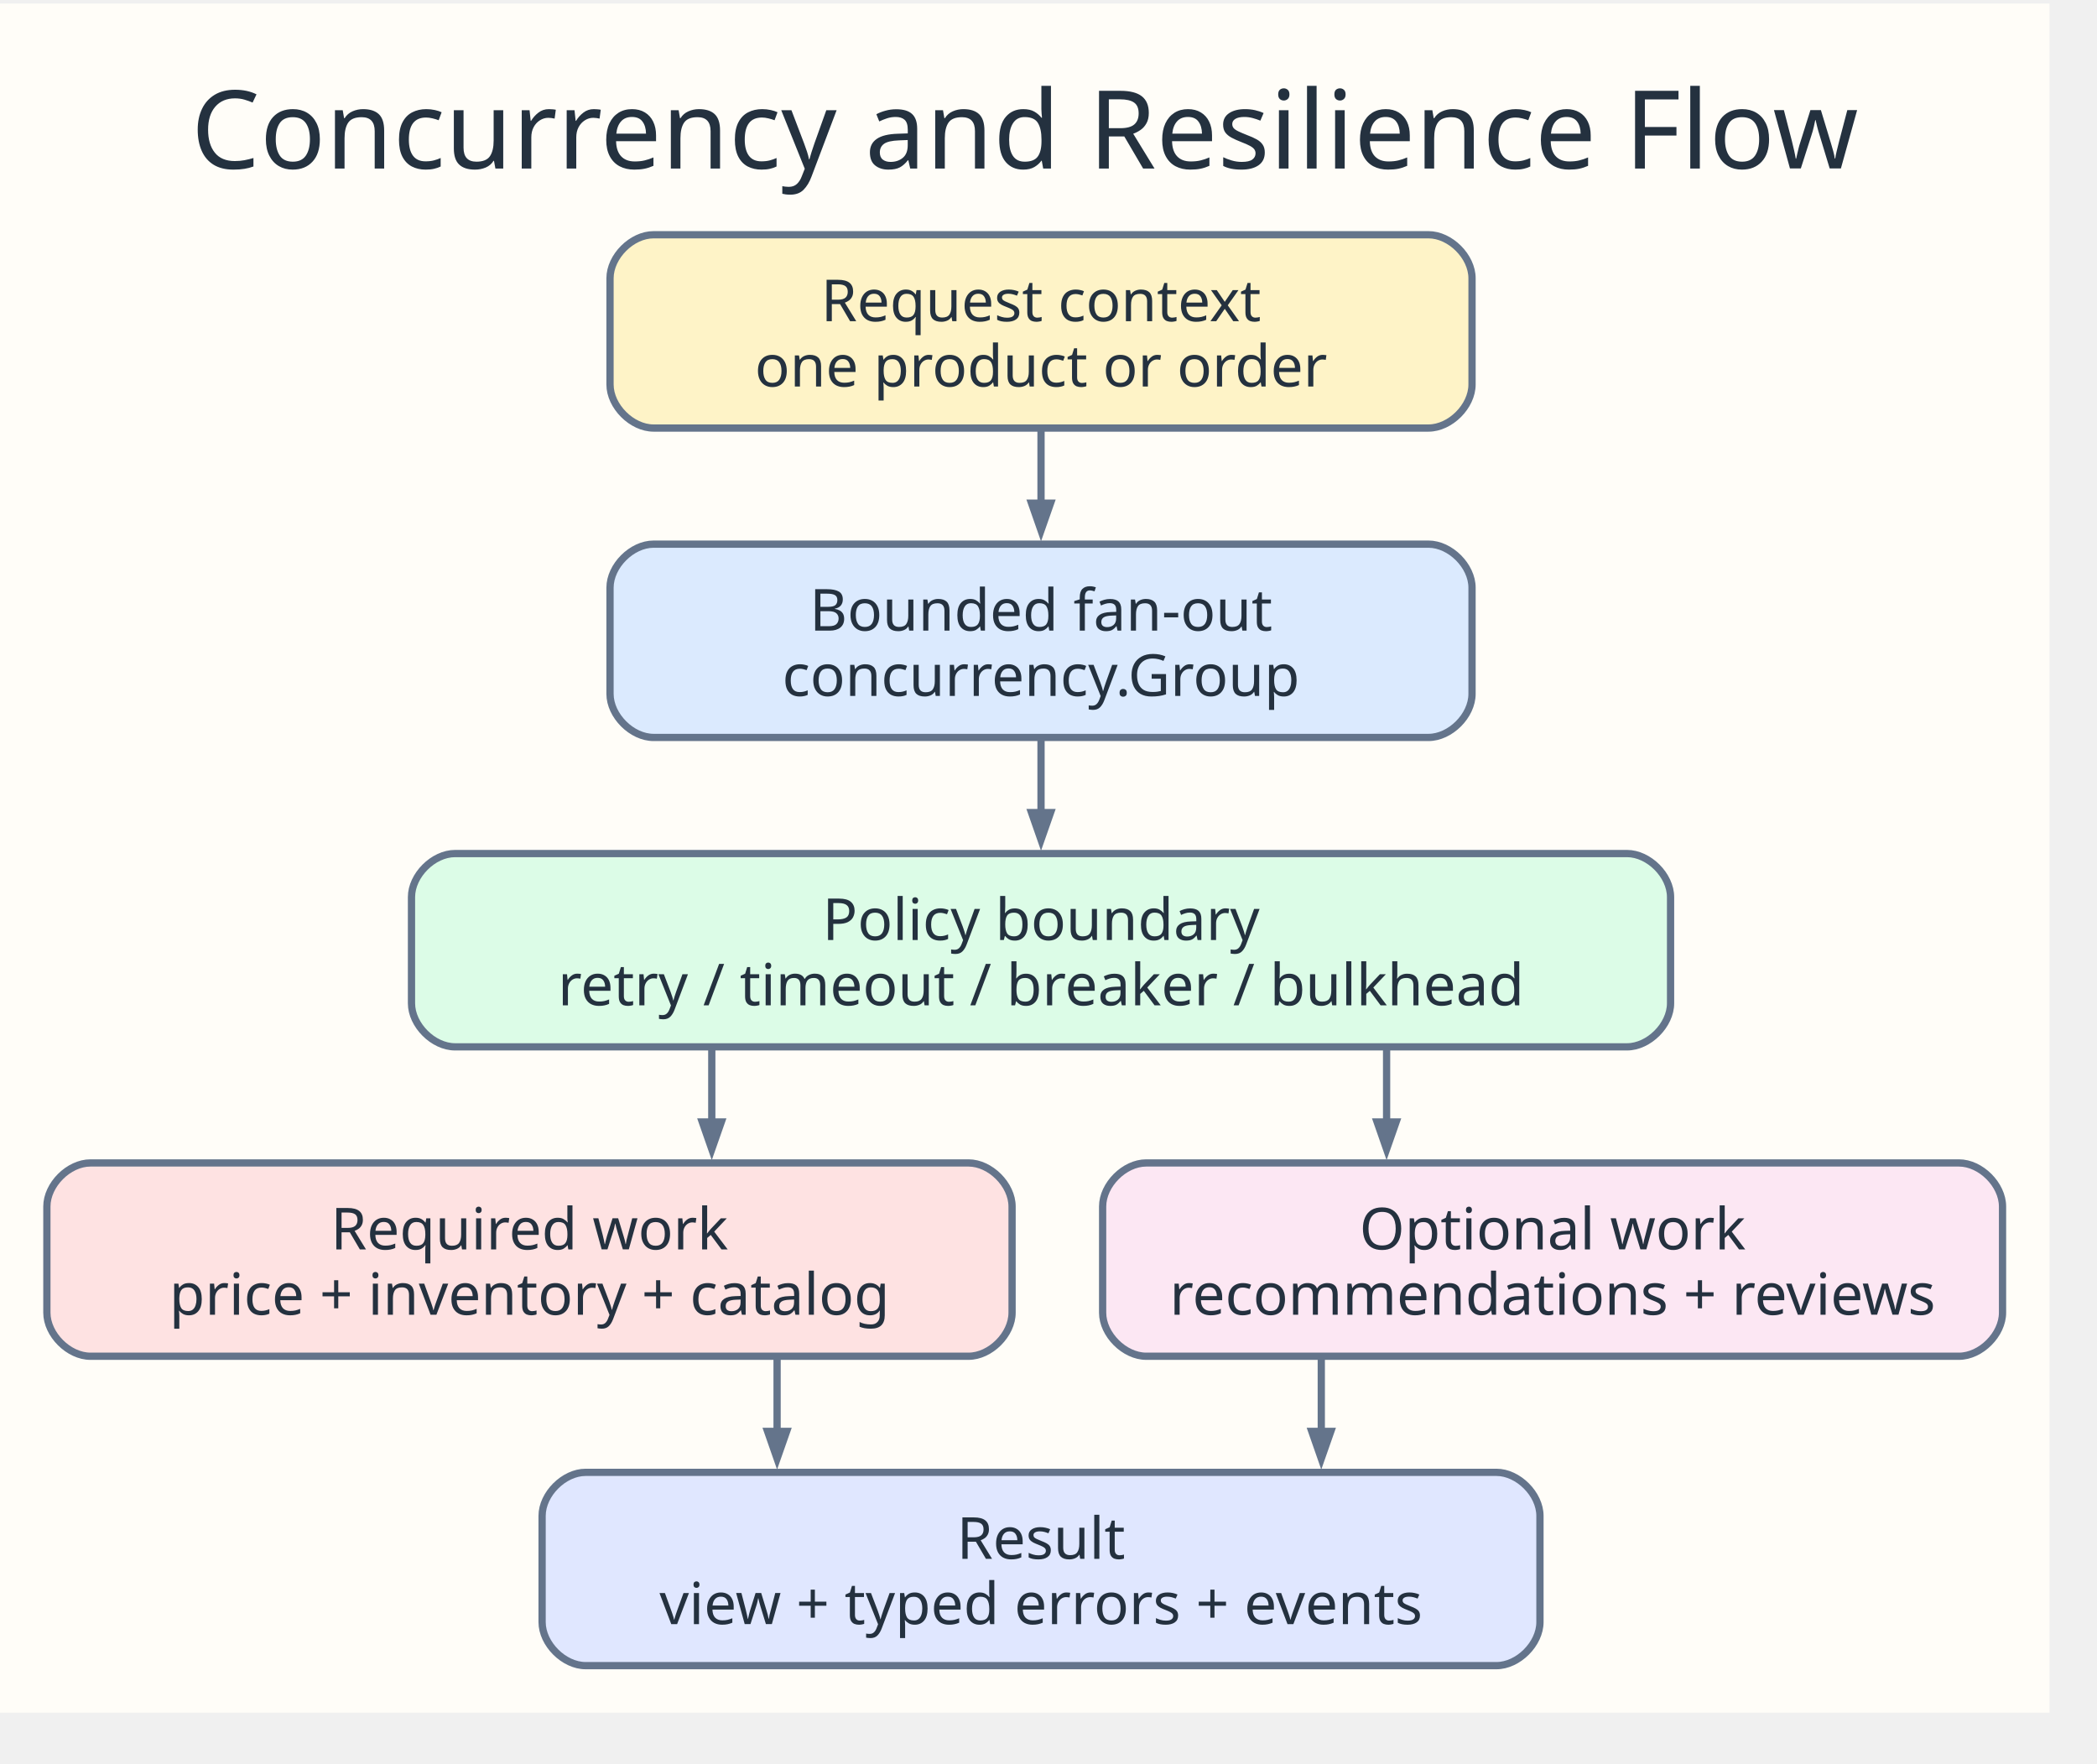
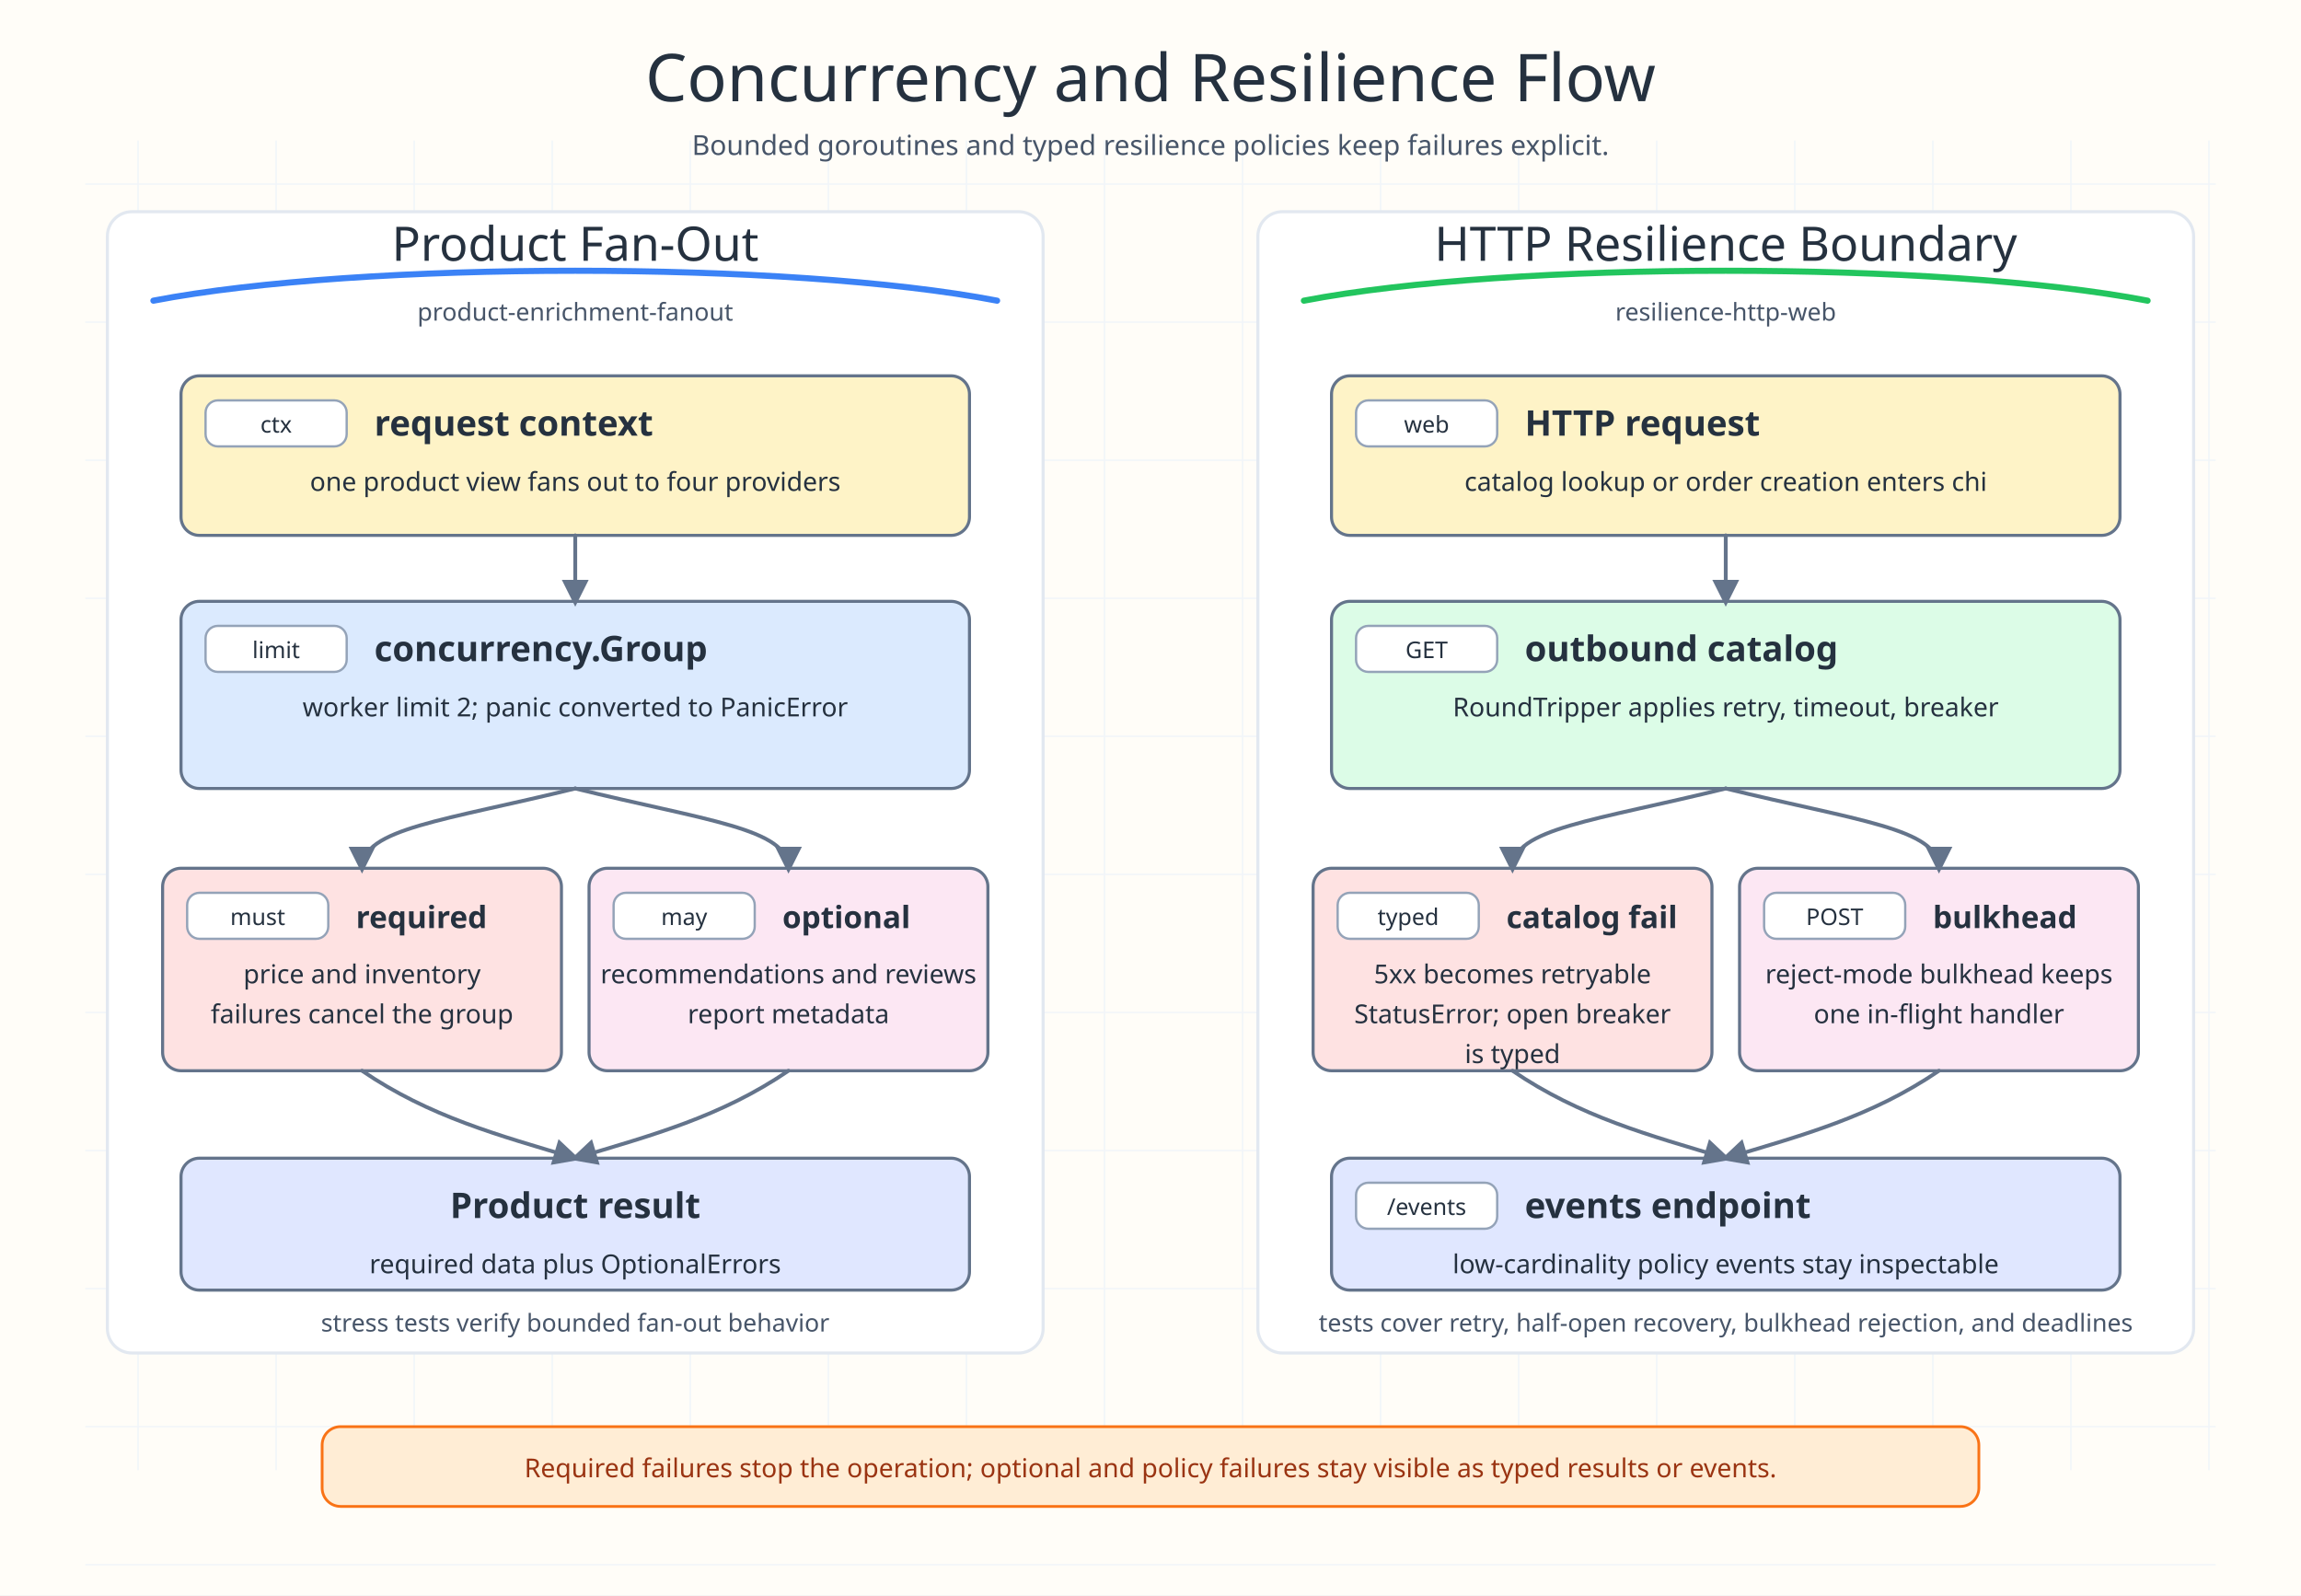
- <svg xmlns="http://www.w3.org/2000/svg" width="591pt" height="497pt" viewBox="13.00 13.00 578.00 484.00">
-   <g id="graph0" class="graph" transform="scale(1 1) rotate(0) translate(25.92 471.07)">
-     <polygon fill="#fffdf8" stroke="none" points="-12.96,12.96 -12.96,-458.11 552,-458.11 552,12.96 -12.96,12.96" />
-     <text xml:space="preserve" text-anchor="middle" x="269.52" y="-412.65" font-family="Architects Daughter" font-size="30.00" fill="#24313f">Concurrency and Resilience Flow</text>
-     <g id="node1" class="node">
-       <path fill="#fef3c7" stroke="#64748b" stroke-width="2" d="M380.82,-394.4C380.82,-394.4 167.22,-394.4 167.22,-394.4 161.22,-394.4 155.22,-388.4 155.22,-382.4 155.22,-382.4 155.22,-353.12 155.22,-353.12 155.22,-347.12 161.22,-341.12 167.22,-341.12 167.22,-341.12 380.82,-341.12 380.82,-341.12 386.82,-341.12 392.82,-347.12 392.82,-353.12 392.82,-353.12 392.82,-382.4 392.82,-382.4 392.82,-388.4 386.82,-394.4 380.82,-394.4" />
-       <text xml:space="preserve" text-anchor="middle" x="274.02" y="-370.56" font-family="Comic Mono" font-size="16.00" fill="#24313f">Request context</text>
-       <text xml:space="preserve" text-anchor="middle" x="274.02" y="-352.56" font-family="Comic Mono" font-size="16.00" fill="#24313f">one product or order</text>
-     </g>
-     <g id="node2" class="node">
-       <path fill="#dbeafe" stroke="#64748b" stroke-width="2" d="M380.82,-309.12C380.82,-309.12 167.22,-309.12 167.22,-309.12 161.22,-309.12 155.22,-303.12 155.22,-297.12 155.22,-297.12 155.22,-267.84 155.22,-267.84 155.22,-261.84 161.22,-255.84 167.22,-255.84 167.22,-255.84 380.82,-255.84 380.82,-255.84 386.82,-255.84 392.82,-261.84 392.82,-267.84 392.82,-267.84 392.82,-297.12 392.82,-297.12 392.82,-303.12 386.82,-309.12 380.82,-309.12" />
-       <text xml:space="preserve" text-anchor="middle" x="274.02" y="-285.28" font-family="Comic Mono" font-size="16.00" fill="#24313f">Bounded fan-out</text>
-       <text xml:space="preserve" text-anchor="middle" x="274.02" y="-267.28" font-family="Comic Mono" font-size="16.00" fill="#24313f">concurrency.Group</text>
-     </g>
-     <g id="edge1" class="edge">
-       <path fill="none" stroke="#64748b" stroke-width="2" d="M274.02,-340.31C274.02,-340.31 274.02,-320.41 274.02,-320.41" />
-       <polygon fill="#64748b" stroke="#64748b" stroke-width="2" points="276.65,-320.41 274.02,-312.91 271.4,-320.41 276.65,-320.41" />
-     </g>
-     <g id="node3" class="node">
-       <path fill="#dcfce7" stroke="#64748b" stroke-width="2" d="M435.54,-223.84C435.54,-223.84 112.5,-223.84 112.5,-223.84 106.5,-223.84 100.5,-217.84 100.5,-211.84 100.5,-211.84 100.5,-182.56 100.5,-182.56 100.5,-176.56 106.5,-170.56 112.5,-170.56 112.5,-170.56 435.54,-170.56 435.54,-170.56 441.54,-170.56 447.54,-176.56 447.54,-182.56 447.54,-182.56 447.54,-211.84 447.54,-211.84 447.54,-217.84 441.54,-223.84 435.54,-223.84" />
-       <text xml:space="preserve" text-anchor="middle" x="274.02" y="-200" font-family="Comic Mono" font-size="16.00" fill="#24313f">Policy boundary</text>
-       <text xml:space="preserve" text-anchor="middle" x="274.02" y="-182" font-family="Comic Mono" font-size="16.00" fill="#24313f">retry / timeout / breaker / bulkhead</text>
-     </g>
-     <g id="edge2" class="edge">
-       <path fill="none" stroke="#64748b" stroke-width="2" d="M274.02,-255.03C274.02,-255.03 274.02,-235.13 274.02,-235.13" />
-       <polygon fill="#64748b" stroke="#64748b" stroke-width="2" points="276.65,-235.13 274.02,-227.63 271.4,-235.13 276.65,-235.13" />
-     </g>
-     <g id="node4" class="node">
-       <path fill="#fee2e2" stroke="#64748b" stroke-width="2" d="M254.04,-138.56C254.04,-138.56 12,-138.56 12,-138.56 6,-138.56 0,-132.56 0,-126.56 0,-126.56 0,-97.28 0,-97.28 0,-91.28 6,-85.28 12,-85.28 12,-85.28 254.04,-85.28 254.04,-85.28 260.04,-85.28 266.04,-91.28 266.04,-97.28 266.04,-97.28 266.04,-126.56 266.04,-126.56 266.04,-132.56 260.04,-138.56 254.04,-138.56" />
-       <text xml:space="preserve" text-anchor="middle" x="133.02" y="-114.72" font-family="Comic Mono" font-size="16.00" fill="#24313f">Required work</text>
-       <text xml:space="preserve" text-anchor="middle" x="133.02" y="-96.72" font-family="Comic Mono" font-size="16.00" fill="#24313f">price + inventory + catalog</text>
-     </g>
-     <g id="edge3" class="edge">
-       <path fill="none" stroke="#64748b" stroke-width="2" d="M183.27,-169.75C183.27,-169.75 183.27,-149.85 183.27,-149.85" />
-       <polygon fill="#64748b" stroke="#64748b" stroke-width="2" points="185.9,-149.85 183.27,-142.35 180.65,-149.85 185.9,-149.85" />
-     </g>
-     <g id="node5" class="node">
-       <path fill="#fce7f3" stroke="#64748b" stroke-width="2" d="M527.04,-138.56C527.04,-138.56 303,-138.56 303,-138.56 297,-138.56 291,-132.56 291,-126.56 291,-126.56 291,-97.28 291,-97.28 291,-91.28 297,-85.28 303,-85.28 303,-85.28 527.04,-85.28 527.04,-85.28 533.04,-85.28 539.04,-91.28 539.04,-97.28 539.04,-97.28 539.04,-126.56 539.04,-126.56 539.04,-132.56 533.04,-138.56 527.04,-138.56" />
-       <text xml:space="preserve" text-anchor="middle" x="415.02" y="-114.72" font-family="Comic Mono" font-size="16.00" fill="#24313f">Optional work</text>
-       <text xml:space="preserve" text-anchor="middle" x="415.02" y="-96.72" font-family="Comic Mono" font-size="16.00" fill="#24313f">recommendations + reviews</text>
-     </g>
-     <g id="edge5" class="edge">
-       <path fill="none" stroke="#64748b" stroke-width="2" d="M369.27,-169.75C369.27,-169.75 369.27,-149.85 369.27,-149.85" />
-       <polygon fill="#64748b" stroke="#64748b" stroke-width="2" points="371.9,-149.85 369.27,-142.35 366.65,-149.85 371.9,-149.85" />
-     </g>
-     <g id="node6" class="node">
-       <path fill="#e0e7ff" stroke="#64748b" stroke-width="2" d="M399.54,-53.28C399.54,-53.28 148.5,-53.28 148.5,-53.28 142.5,-53.28 136.5,-47.28 136.5,-41.28 136.5,-41.28 136.5,-12 136.5,-12 136.5,-6 142.5,0 148.5,0 148.5,0 399.54,0 399.54,0 405.54,0 411.54,-6 411.54,-12 411.54,-12 411.54,-41.28 411.54,-41.28 411.54,-47.28 405.54,-53.28 399.54,-53.28" />
-       <text xml:space="preserve" text-anchor="middle" x="274.02" y="-29.44" font-family="Comic Mono" font-size="16.00" fill="#24313f">Result</text>
-       <text xml:space="preserve" text-anchor="middle" x="274.02" y="-11.44" font-family="Comic Mono" font-size="16.00" fill="#24313f">view + typed errors + events</text>
-     </g>
-     <g id="edge4" class="edge">
-       <path fill="none" stroke="#64748b" stroke-width="2" d="M201.27,-84.47C201.27,-84.47 201.27,-64.57 201.27,-64.57" />
-       <polygon fill="#64748b" stroke="#64748b" stroke-width="2" points="203.9,-64.57 201.27,-57.07 198.65,-64.57 203.9,-64.57" />
-     </g>
-     <g id="edge6" class="edge">
-       <path fill="none" stroke="#64748b" stroke-width="2" d="M351.27,-84.47C351.27,-84.47 351.27,-64.57 351.27,-64.57" />
-       <polygon fill="#64748b" stroke="#64748b" stroke-width="2" points="353.9,-64.57 351.27,-57.07 348.65,-64.57 353.9,-64.57" />
-     </g>
-   </g>
+ <svg xmlns="http://www.w3.org/2000/svg" width="1500" height="1040" viewBox="0 0 1500 1040">
+   <defs>
+     <marker id="arrow" viewBox="0 0 10 10" refX="8" refY="5" markerWidth="7" markerHeight="7" orient="auto-start-reverse">
+       <path d="M 0 0 L 10 5 L 0 10 z" fill="#64748b" />
+     </marker>
+   </defs>
+   <rect x="0" y="0" width="1500" height="1040" rx="0" fill="#fffdf8" stroke="#fffdf8" stroke-width="0" />
+   <path d="M 90 92 L 90 958" fill="none" stroke="#f1f5f9" stroke-width="1" stroke-linecap="round" />
+   <path d="M 180 92 L 180 958" fill="none" stroke="#f1f5f9" stroke-width="1" stroke-linecap="round" />
+   <path d="M 270 92 L 270 958" fill="none" stroke="#f1f5f9" stroke-width="1" stroke-linecap="round" />
+   <path d="M 360 92 L 360 958" fill="none" stroke="#f1f5f9" stroke-width="1" stroke-linecap="round" />
+   <path d="M 450 92 L 450 958" fill="none" stroke="#f1f5f9" stroke-width="1" stroke-linecap="round" />
+   <path d="M 540 92 L 540 958" fill="none" stroke="#f1f5f9" stroke-width="1" stroke-linecap="round" />
+   <path d="M 630 92 L 630 958" fill="none" stroke="#f1f5f9" stroke-width="1" stroke-linecap="round" />
+   <path d="M 720 92 L 720 958" fill="none" stroke="#f1f5f9" stroke-width="1" stroke-linecap="round" />
+   <path d="M 810 92 L 810 958" fill="none" stroke="#f1f5f9" stroke-width="1" stroke-linecap="round" />
+   <path d="M 900 92 L 900 958" fill="none" stroke="#f1f5f9" stroke-width="1" stroke-linecap="round" />
+   <path d="M 990 92 L 990 958" fill="none" stroke="#f1f5f9" stroke-width="1" stroke-linecap="round" />
+   <path d="M 1080 92 L 1080 958" fill="none" stroke="#f1f5f9" stroke-width="1" stroke-linecap="round" />
+   <path d="M 1170 92 L 1170 958" fill="none" stroke="#f1f5f9" stroke-width="1" stroke-linecap="round" />
+   <path d="M 1260 92 L 1260 958" fill="none" stroke="#f1f5f9" stroke-width="1" stroke-linecap="round" />
+   <path d="M 1350 92 L 1350 958" fill="none" stroke="#f1f5f9" stroke-width="1" stroke-linecap="round" />
+   <path d="M 1440 92 L 1440 958" fill="none" stroke="#f1f5f9" stroke-width="1" stroke-linecap="round" />
+   <path d="M 56 120 L 1444 120" fill="none" stroke="#f1f5f9" stroke-width="1" stroke-linecap="round" />
+   <path d="M 56 210 L 1444 210" fill="none" stroke="#f1f5f9" stroke-width="1" stroke-linecap="round" />
+   <path d="M 56 300 L 1444 300" fill="none" stroke="#f1f5f9" stroke-width="1" stroke-linecap="round" />
+   <path d="M 56 390 L 1444 390" fill="none" stroke="#f1f5f9" stroke-width="1" stroke-linecap="round" />
+   <path d="M 56 480 L 1444 480" fill="none" stroke="#f1f5f9" stroke-width="1" stroke-linecap="round" />
+   <path d="M 56 570 L 1444 570" fill="none" stroke="#f1f5f9" stroke-width="1" stroke-linecap="round" />
+   <path d="M 56 660 L 1444 660" fill="none" stroke="#f1f5f9" stroke-width="1" stroke-linecap="round" />
+   <path d="M 56 750 L 1444 750" fill="none" stroke="#f1f5f9" stroke-width="1" stroke-linecap="round" />
+   <path d="M 56 840 L 1444 840" fill="none" stroke="#f1f5f9" stroke-width="1" stroke-linecap="round" />
+   <path d="M 56 930 L 1444 930" fill="none" stroke="#f1f5f9" stroke-width="1" stroke-linecap="round" />
+   <path d="M 56 1020 L 1444 1020" fill="none" stroke="#f1f5f9" stroke-width="1" stroke-linecap="round" />
+   <text x="750.0" y="66" text-anchor="middle" font-family="Architects Daughter" font-size="43" font-weight="400" fill="#25313f">Concurrency and Resilience Flow</text>
+   <text x="750.0" y="101" text-anchor="middle" font-family="Comic Mono" font-size="18" font-weight="400" fill="#475569">Bounded goroutines and typed resilience policies keep failures explicit.</text>
+   <rect x="70" y="138" width="610" height="744" rx="16" fill="#ffffff" stroke="#e2e8f0" stroke-width="2" />
+   <path d="M 100 196 C 235 170, 515 170, 650 196" fill="none" stroke="#3b82f6" stroke-width="4" stroke-linecap="round" stroke-linejoin="round" />
+   <text x="375" y="170" text-anchor="middle" font-family="Architects Daughter" font-size="31" font-weight="400" fill="#25313f">Product Fan-Out</text>
+   <text x="375" y="209" text-anchor="middle" font-family="Comic Mono" font-size="16" font-weight="400" fill="#475569">product-enrichment-fanout</text>
+   <rect x="820" y="138" width="610" height="744" rx="16" fill="#ffffff" stroke="#e2e8f0" stroke-width="2" />
+   <path d="M 850 196 C 985 170, 1265 170, 1400 196" fill="none" stroke="#22c55e" stroke-width="4" stroke-linecap="round" stroke-linejoin="round" />
+   <text x="1125" y="170" text-anchor="middle" font-family="Architects Daughter" font-size="31" font-weight="400" fill="#25313f">HTTP Resilience Boundary</text>
+   <text x="1125" y="209" text-anchor="middle" font-family="Comic Mono" font-size="16" font-weight="400" fill="#475569">resilience-http-web</text>
+   <rect x="118" y="245" width="514" height="104" rx="12" fill="#fef3c7" stroke="#64748b" stroke-width="2" />
+   <rect x="134" y="261" width="92" height="30" rx="8" fill="#ffffff" stroke="#94a3b8" stroke-width="1.5" />
+   <text x="180.0" y="282" text-anchor="middle" font-family="Comic Mono" font-size="15" font-weight="400" fill="#25313f">ctx</text>
+   <text x="244" y="284" text-anchor="start" font-family="Comic Mono" font-size="23" font-weight="700" fill="#25313f">request context</text>
+   <text x="375.0" y="320" text-anchor="middle" font-family="Comic Mono" font-size="17" font-weight="400" fill="#25313f">one product view fans out to four providers</text>
+   <rect x="118" y="392" width="514" height="122" rx="12" fill="#dbeafe" stroke="#64748b" stroke-width="2" />
+   <rect x="134" y="408" width="92" height="30" rx="8" fill="#ffffff" stroke="#94a3b8" stroke-width="1.5" />
+   <text x="180.0" y="429" text-anchor="middle" font-family="Comic Mono" font-size="15" font-weight="400" fill="#25313f">limit</text>
+   <text x="244" y="431" text-anchor="start" font-family="Comic Mono" font-size="23" font-weight="700" fill="#25313f">concurrency.Group</text>
+   <text x="375.0" y="467" text-anchor="middle" font-family="Comic Mono" font-size="17" font-weight="400" fill="#25313f">worker limit 2; panic converted to PanicError</text>
+   <rect x="106" y="566" width="260" height="132" rx="12" fill="#fee2e2" stroke="#64748b" stroke-width="2" />
+   <rect x="122" y="582" width="92" height="30" rx="8" fill="#ffffff" stroke="#94a3b8" stroke-width="1.5" />
+   <text x="168.0" y="603" text-anchor="middle" font-family="Comic Mono" font-size="15" font-weight="400" fill="#25313f">must</text>
+   <text x="232" y="605" text-anchor="start" font-family="Comic Mono" font-size="20" font-weight="700" fill="#25313f">required</text>
+   <text x="236.0" y="641" text-anchor="middle" font-family="Comic Mono" font-size="17" font-weight="400" fill="#25313f">price and inventory</text>
+   <text x="236.0" y="667" text-anchor="middle" font-family="Comic Mono" font-size="17" font-weight="400" fill="#25313f">failures cancel the group</text>
+   <rect x="384" y="566" width="260" height="132" rx="12" fill="#fce7f3" stroke="#64748b" stroke-width="2" />
+   <rect x="400" y="582" width="92" height="30" rx="8" fill="#ffffff" stroke="#94a3b8" stroke-width="1.5" />
+   <text x="446.0" y="603" text-anchor="middle" font-family="Comic Mono" font-size="15" font-weight="400" fill="#25313f">may</text>
+   <text x="510" y="605" text-anchor="start" font-family="Comic Mono" font-size="20" font-weight="700" fill="#25313f">optional</text>
+   <text x="514.0" y="641" text-anchor="middle" font-family="Comic Mono" font-size="17" font-weight="400" fill="#25313f">recommendations and reviews</text>
+   <text x="514.0" y="667" text-anchor="middle" font-family="Comic Mono" font-size="17" font-weight="400" fill="#25313f">report metadata</text>
+   <rect x="118" y="755" width="514" height="86" rx="12" fill="#e0e7ff" stroke="#64748b" stroke-width="2" />
+   <text x="375.0" y="794" text-anchor="middle" font-family="Comic Mono" font-size="23" font-weight="700" fill="#25313f">Product result</text>
+   <text x="375.0" y="830" text-anchor="middle" font-family="Comic Mono" font-size="17" font-weight="400" fill="#25313f">required data plus OptionalErrors</text>
+   <path d="M 375 349 L 375 392" fill="none" stroke="#64748b" stroke-width="2.5" stroke-linecap="round" marker-end="url(#arrow)" />
+   <path d="M 375 514 C 290 535, 236 540, 236 566" fill="none" stroke="#64748b" stroke-width="2.5" stroke-linecap="round" stroke-linejoin="round" marker-end="url(#arrow)" />
+   <path d="M 375 514 C 460 535, 514 540, 514 566" fill="none" stroke="#64748b" stroke-width="2.5" stroke-linecap="round" stroke-linejoin="round" marker-end="url(#arrow)" />
+   <path d="M 236 698 C 280 728, 325 740, 375 755" fill="none" stroke="#64748b" stroke-width="2.5" stroke-linecap="round" stroke-linejoin="round" marker-end="url(#arrow)" />
+   <path d="M 514 698 C 470 728, 425 740, 375 755" fill="none" stroke="#64748b" stroke-width="2.5" stroke-linecap="round" stroke-linejoin="round" marker-end="url(#arrow)" />
+   <text x="375" y="868" text-anchor="middle" font-family="Comic Mono" font-size="16" font-weight="400" fill="#475569">stress tests verify bounded fan-out behavior</text>
+   <rect x="868" y="245" width="514" height="104" rx="12" fill="#fef3c7" stroke="#64748b" stroke-width="2" />
+   <rect x="884" y="261" width="92" height="30" rx="8" fill="#ffffff" stroke="#94a3b8" stroke-width="1.5" />
+   <text x="930.0" y="282" text-anchor="middle" font-family="Comic Mono" font-size="15" font-weight="400" fill="#25313f">web</text>
+   <text x="994" y="284" text-anchor="start" font-family="Comic Mono" font-size="23" font-weight="700" fill="#25313f">HTTP request</text>
+   <text x="1125.0" y="320" text-anchor="middle" font-family="Comic Mono" font-size="17" font-weight="400" fill="#25313f">catalog lookup or order creation enters chi</text>
+   <rect x="868" y="392" width="514" height="122" rx="12" fill="#dcfce7" stroke="#64748b" stroke-width="2" />
+   <rect x="884" y="408" width="92" height="30" rx="8" fill="#ffffff" stroke="#94a3b8" stroke-width="1.5" />
+   <text x="930.0" y="429" text-anchor="middle" font-family="Comic Mono" font-size="15" font-weight="400" fill="#25313f">GET</text>
+   <text x="994" y="431" text-anchor="start" font-family="Comic Mono" font-size="23" font-weight="700" fill="#25313f">outbound catalog</text>
+   <text x="1125.0" y="467" text-anchor="middle" font-family="Comic Mono" font-size="17" font-weight="400" fill="#25313f">RoundTripper applies retry, timeout, breaker</text>
+   <rect x="856" y="566" width="260" height="132" rx="12" fill="#fee2e2" stroke="#64748b" stroke-width="2" />
+   <rect x="872" y="582" width="92" height="30" rx="8" fill="#ffffff" stroke="#94a3b8" stroke-width="1.5" />
+   <text x="918.0" y="603" text-anchor="middle" font-family="Comic Mono" font-size="15" font-weight="400" fill="#25313f">typed</text>
+   <text x="982" y="605" text-anchor="start" font-family="Comic Mono" font-size="20" font-weight="700" fill="#25313f">catalog fail</text>
+   <text x="986.0" y="641" text-anchor="middle" font-family="Comic Mono" font-size="17" font-weight="400" fill="#25313f">5xx becomes retryable</text>
+   <text x="986.0" y="667" text-anchor="middle" font-family="Comic Mono" font-size="17" font-weight="400" fill="#25313f">StatusError; open breaker</text>
+   <text x="986.0" y="693" text-anchor="middle" font-family="Comic Mono" font-size="17" font-weight="400" fill="#25313f">is typed</text>
+   <rect x="1134" y="566" width="260" height="132" rx="12" fill="#fce7f3" stroke="#64748b" stroke-width="2" />
+   <rect x="1150" y="582" width="92" height="30" rx="8" fill="#ffffff" stroke="#94a3b8" stroke-width="1.5" />
+   <text x="1196.0" y="603" text-anchor="middle" font-family="Comic Mono" font-size="15" font-weight="400" fill="#25313f">POST</text>
+   <text x="1260" y="605" text-anchor="start" font-family="Comic Mono" font-size="20" font-weight="700" fill="#25313f">bulkhead</text>
+   <text x="1264.0" y="641" text-anchor="middle" font-family="Comic Mono" font-size="17" font-weight="400" fill="#25313f">reject-mode bulkhead keeps</text>
+   <text x="1264.0" y="667" text-anchor="middle" font-family="Comic Mono" font-size="17" font-weight="400" fill="#25313f">one in-flight handler</text>
+   <rect x="868" y="755" width="514" height="86" rx="12" fill="#e0e7ff" stroke="#64748b" stroke-width="2" />
+   <rect x="884" y="771" width="92" height="30" rx="8" fill="#ffffff" stroke="#94a3b8" stroke-width="1.5" />
+   <text x="930.0" y="792" text-anchor="middle" font-family="Comic Mono" font-size="15" font-weight="400" fill="#25313f">/events</text>
+   <text x="994" y="794" text-anchor="start" font-family="Comic Mono" font-size="23" font-weight="700" fill="#25313f">events endpoint</text>
+   <text x="1125.0" y="830" text-anchor="middle" font-family="Comic Mono" font-size="17" font-weight="400" fill="#25313f">low-cardinality policy events stay inspectable</text>
+   <path d="M 1125 349 L 1125 392" fill="none" stroke="#64748b" stroke-width="2.5" stroke-linecap="round" marker-end="url(#arrow)" />
+   <path d="M 1125 514 C 1040 535, 986 540, 986 566" fill="none" stroke="#64748b" stroke-width="2.5" stroke-linecap="round" stroke-linejoin="round" marker-end="url(#arrow)" />
+   <path d="M 1125 514 C 1210 535, 1264 540, 1264 566" fill="none" stroke="#64748b" stroke-width="2.5" stroke-linecap="round" stroke-linejoin="round" marker-end="url(#arrow)" />
+   <path d="M 986 698 C 1030 728, 1075 740, 1125 755" fill="none" stroke="#64748b" stroke-width="2.5" stroke-linecap="round" stroke-linejoin="round" marker-end="url(#arrow)" />
+   <path d="M 1264 698 C 1220 728, 1175 740, 1125 755" fill="none" stroke="#64748b" stroke-width="2.5" stroke-linecap="round" stroke-linejoin="round" marker-end="url(#arrow)" />
+   <text x="1125" y="868" text-anchor="middle" font-family="Comic Mono" font-size="16" font-weight="400" fill="#475569">tests cover retry, half-open recovery, bulkhead rejection, and deadlines</text>
+   <rect x="210" y="930" width="1080" height="52" rx="12" fill="#ffedd5" stroke="#f97316" stroke-width="1.8" />
+   <text x="750" y="963" text-anchor="middle" font-family="Comic Mono" font-size="17" font-weight="400" fill="#9a3412">Required failures stop the operation; optional and policy failures stay visible as typed results or events.</text>
</svg>
